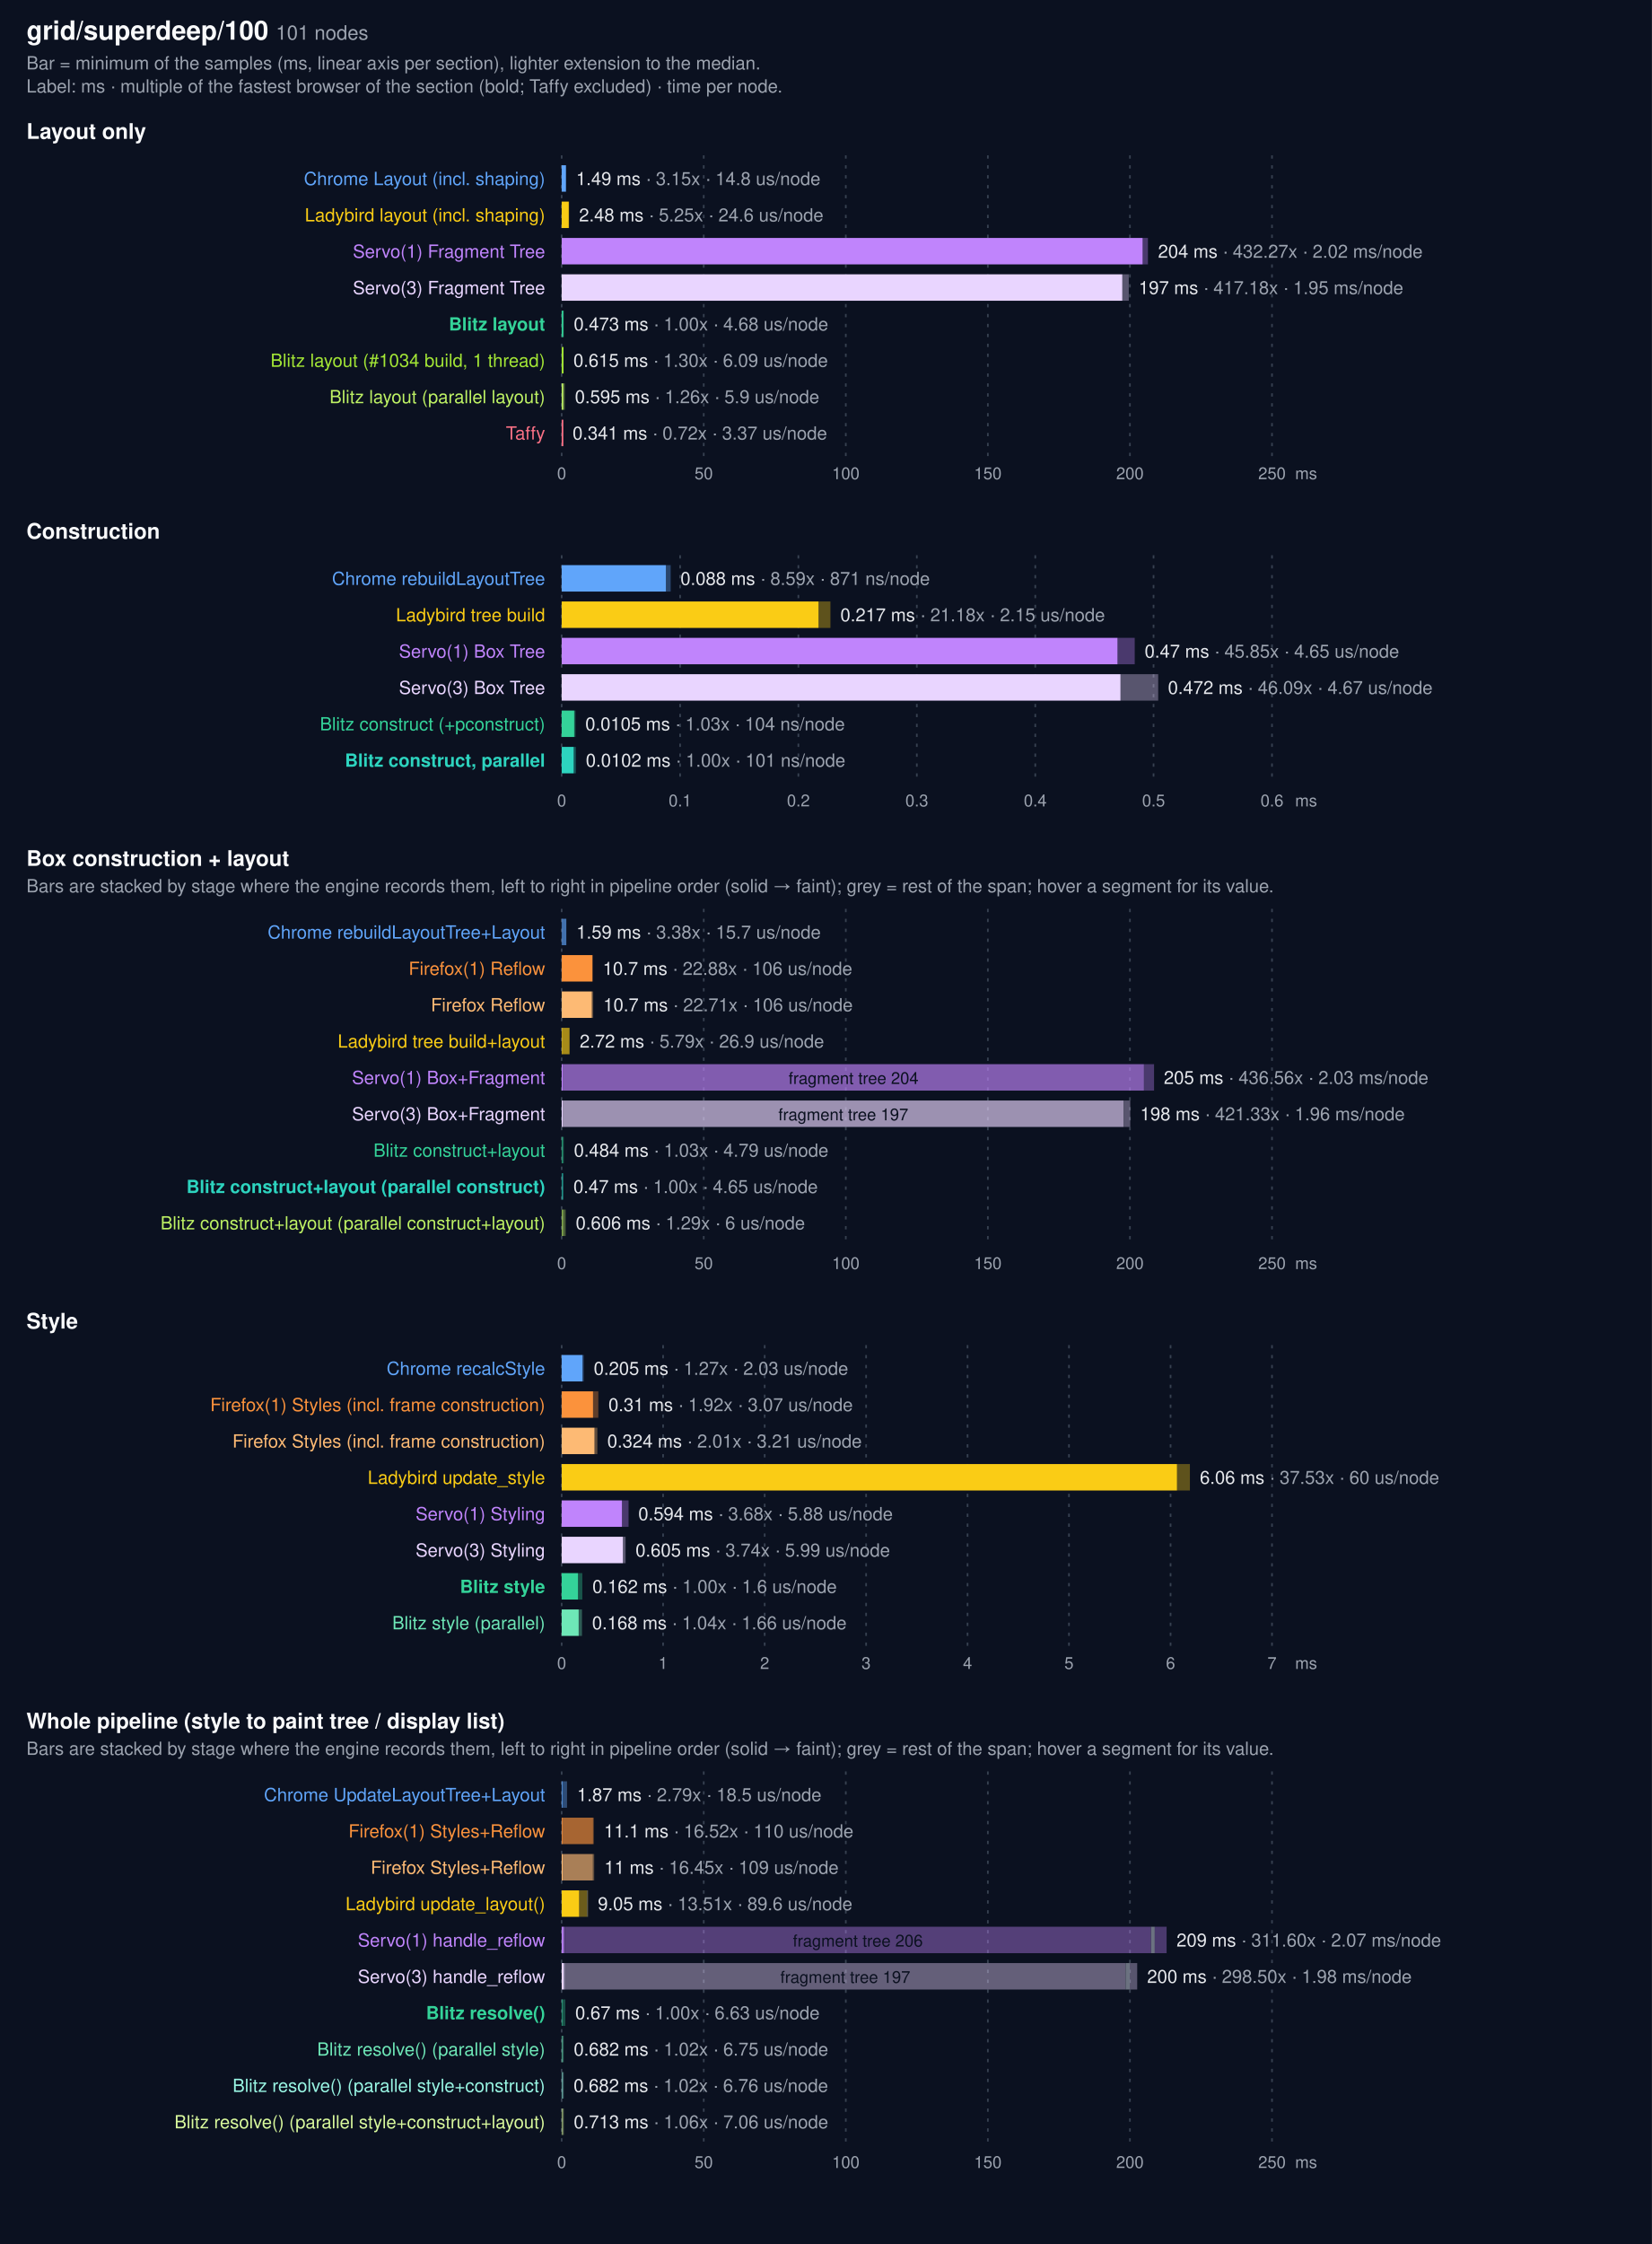
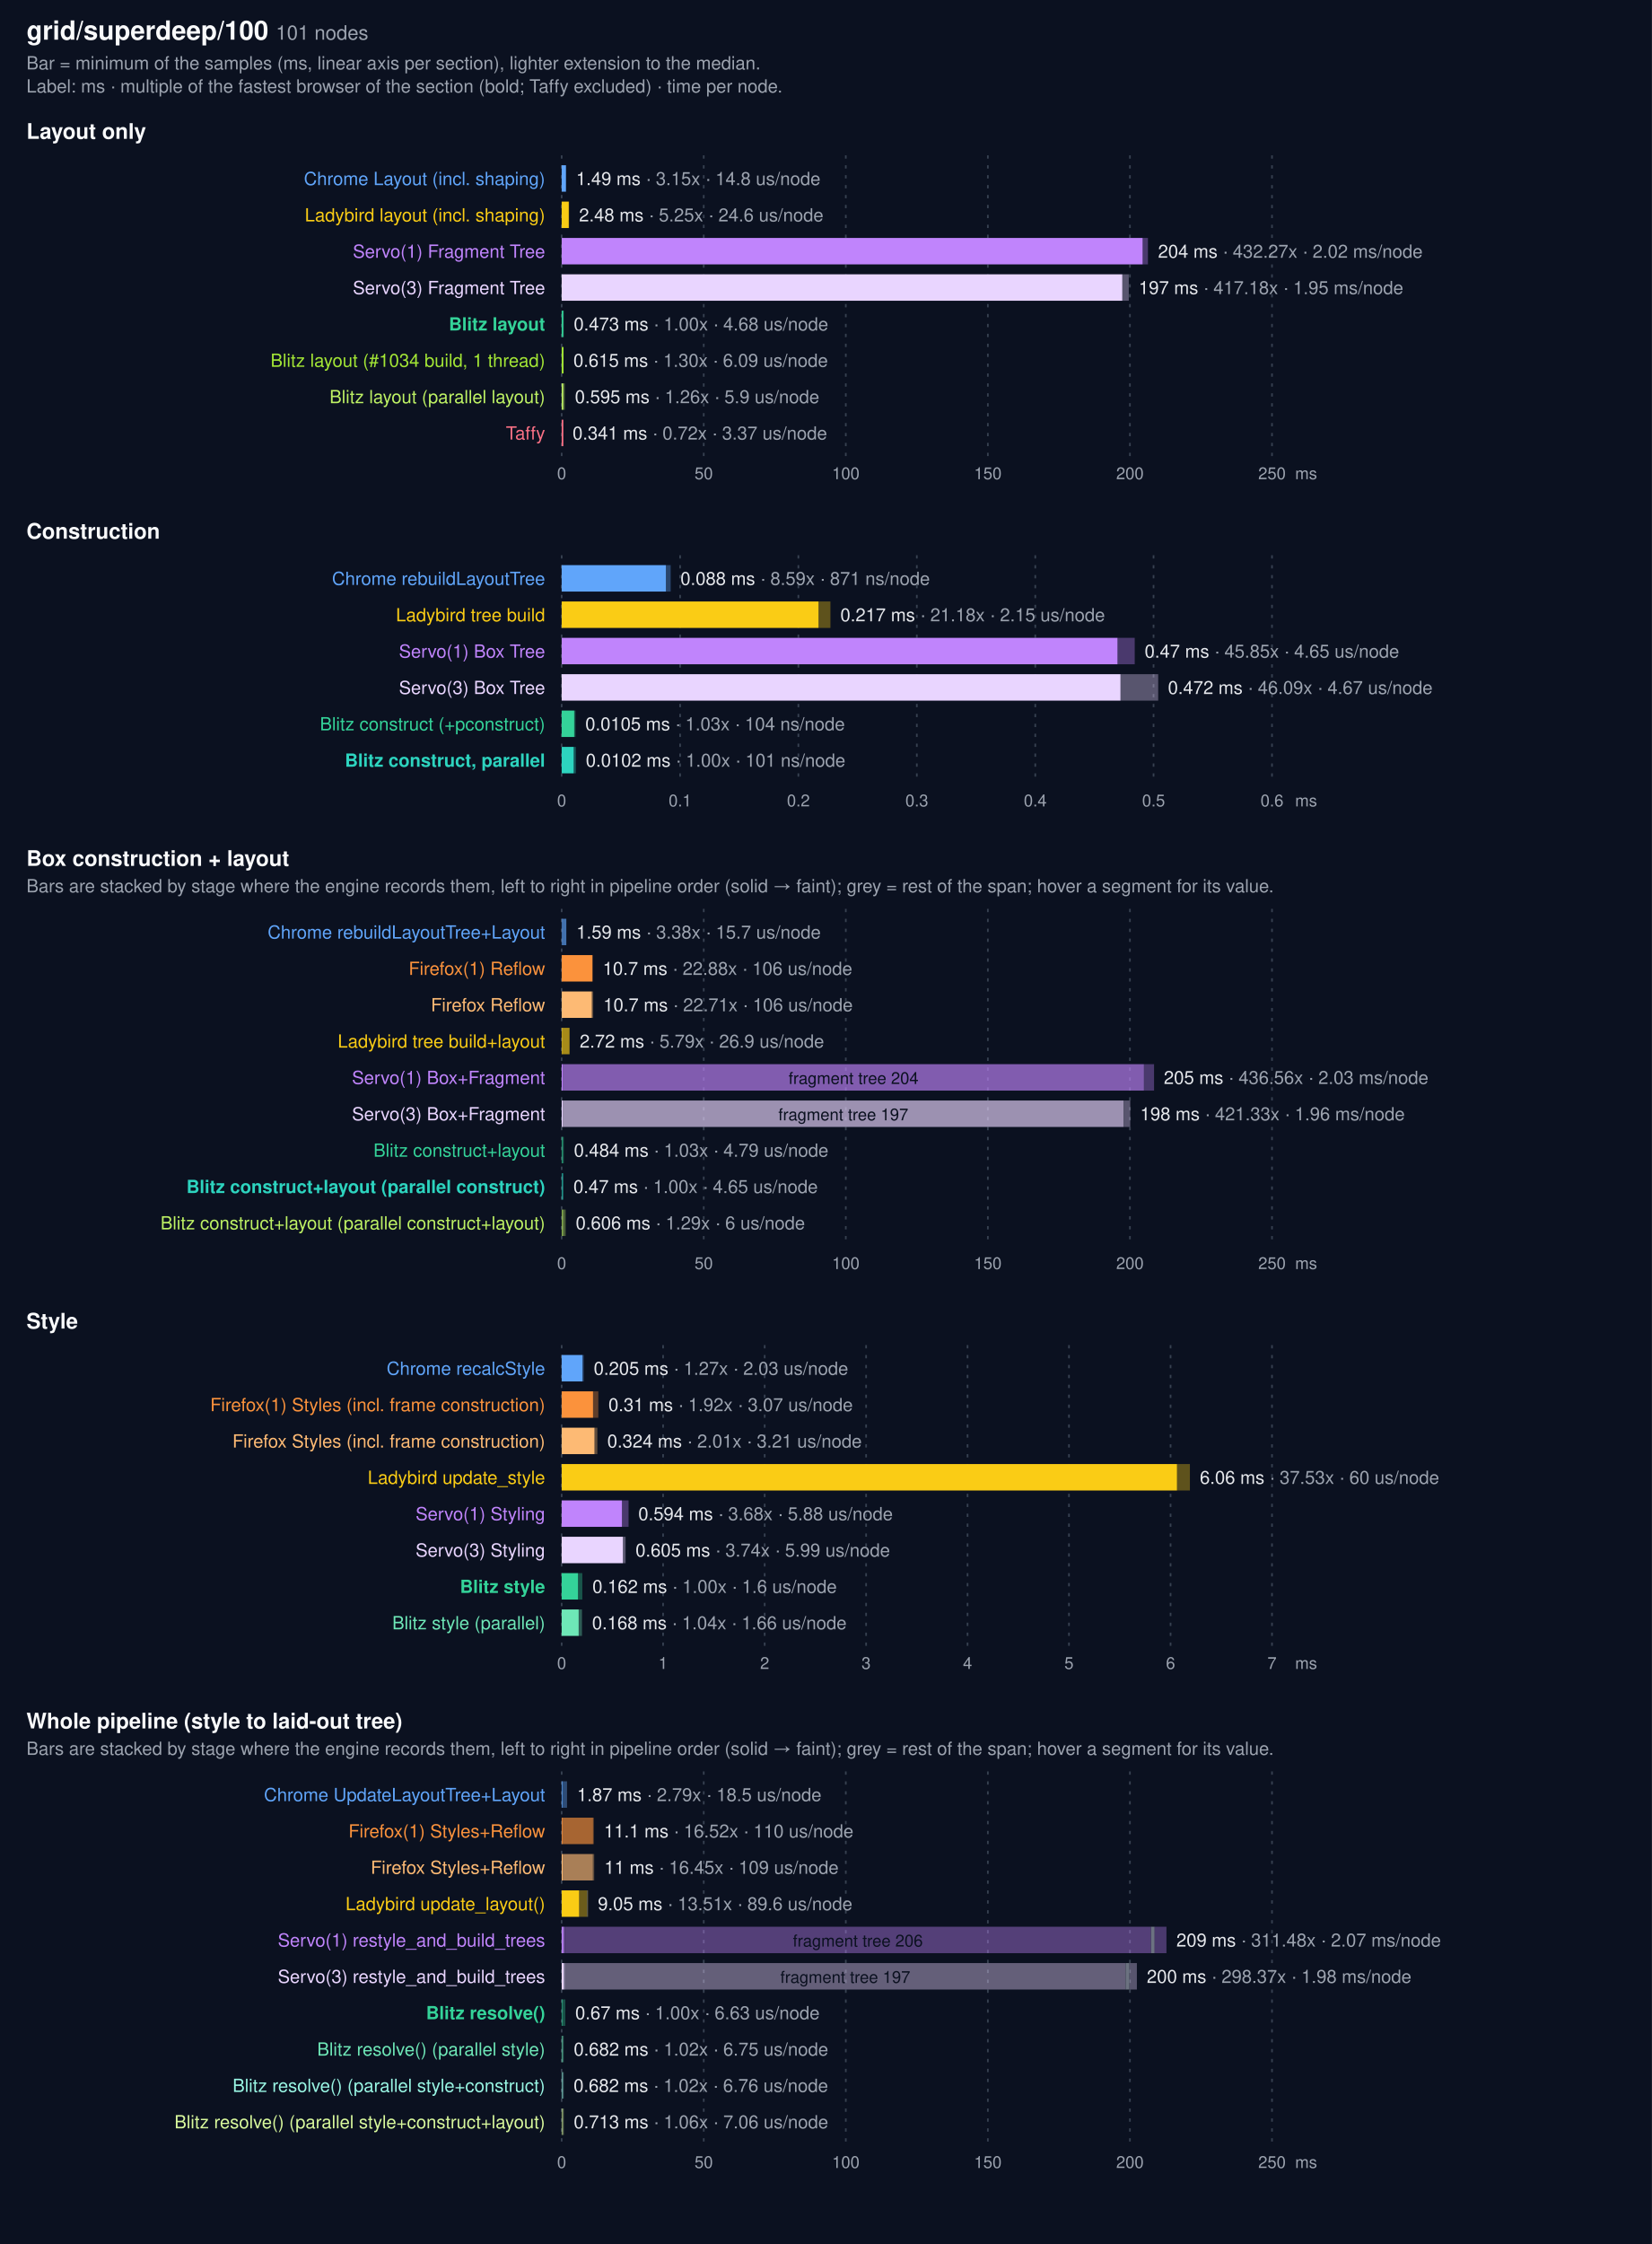
<svg xmlns="http://www.w3.org/2000/svg" width="1000" height="1358" viewBox="0 0 1000 1358" font-family="system-ui, -apple-system, Segoe UI, Helvetica, Arial, sans-serif">
  <rect width="1000" height="1358" fill="#0b1120" />
  <text x="16" y="24" fill="#f9fafb" font-size="16" font-weight="600">grid/superdeep/100 <tspan fill="#9ca3af" font-size="12" font-weight="400">101 nodes</tspan>
  </text>
  <text x="16" y="42" fill="#9ca3af" font-size="11">Bar = minimum of the samples (ms, linear axis per section), lighter extension to the median.</text>
  <text x="16" y="56" fill="#9ca3af" font-size="11">Label: ms · multiple of the fastest browser of the section (bold; Taffy excluded) · time per node.</text>
  <text x="16" y="84" fill="#f9fafb" font-size="13" font-weight="600">Layout only</text>
  <line x1="340.0" x2="340.0" y1="94" y2="276" stroke="#374151" stroke-dasharray="2 4" />
  <text x="340.0" y="290" fill="#9ca3af" font-size="10" text-anchor="middle">0</text>
  <line x1="426.0" x2="426.0" y1="94" y2="276" stroke="#374151" stroke-dasharray="2 4" />
  <text x="426.0" y="290" fill="#9ca3af" font-size="10" text-anchor="middle">50</text>
  <line x1="512.0" x2="512.0" y1="94" y2="276" stroke="#374151" stroke-dasharray="2 4" />
  <text x="512.0" y="290" fill="#9ca3af" font-size="10" text-anchor="middle">100</text>
  <line x1="598.0" x2="598.0" y1="94" y2="276" stroke="#374151" stroke-dasharray="2 4" />
  <text x="598.0" y="290" fill="#9ca3af" font-size="10" text-anchor="middle">150</text>
  <line x1="684.0" x2="684.0" y1="94" y2="276" stroke="#374151" stroke-dasharray="2 4" />
  <text x="684.0" y="290" fill="#9ca3af" font-size="10" text-anchor="middle">200</text>
  <line x1="770.0" x2="770.0" y1="94" y2="276" stroke="#374151" stroke-dasharray="2 4" />
  <text x="770.0" y="290" fill="#9ca3af" font-size="10" text-anchor="middle">250</text>
  <text x="784" y="290" fill="#9ca3af" font-size="10">ms</text>
  <text x="330" y="112" fill="#60a5fa" font-size="11" text-anchor="end">Chrome Layout (incl. shaping)</text>
  <rect x="340" y="100" width="2.6" height="16" fill="#60a5fa" />
  <rect x="342.6" y="100" width="0.1" height="16" fill="#60a5fa" opacity="0.35" />
  <text x="348.7" y="112" fill="#e5e7eb" font-size="11">1.49 ms <tspan fill="#9ca3af">· 3.15x · 14.8 us/node</tspan>
  </text>
  <text x="330" y="134" fill="#facc15" font-size="11" text-anchor="end">Ladybird layout (incl. shaping)</text>
  <rect x="340" y="122" width="4.3" height="16" fill="#facc15" />
  <rect x="344.3" y="122" width="0.2" height="16" fill="#facc15" opacity="0.35" />
  <text x="350.5" y="134" fill="#e5e7eb" font-size="11">2.48 ms <tspan fill="#9ca3af">· 5.25x · 24.6 us/node</tspan>
  </text>
  <text x="330" y="156" fill="#c084fc" font-size="11" text-anchor="end">Servo(1) Fragment Tree</text>
  <rect x="340" y="144" width="351.7" height="16" fill="#c084fc" />
  <rect x="691.7" y="144" width="3.2" height="16" fill="#c084fc" opacity="0.35" />
  <text x="701.0" y="156" fill="#e5e7eb" font-size="11">204 ms <tspan fill="#9ca3af">· 432.27x · 2.02 ms/node</tspan>
  </text>
  <text x="330" y="178" fill="#e9d5ff" font-size="11" text-anchor="end">Servo(3) Fragment Tree</text>
  <rect x="340" y="166" width="339.4" height="16" fill="#e9d5ff" />
  <rect x="679.4" y="166" width="3.9" height="16" fill="#e9d5ff" opacity="0.35" />
  <text x="689.3" y="178" fill="#e5e7eb" font-size="11">197 ms <tspan fill="#9ca3af">· 417.18x · 1.95 ms/node</tspan>
  </text>
  <text x="330" y="200" fill="#34d399" font-size="11" text-anchor="end" font-weight="700">Blitz layout</text>
  <rect x="340" y="188" width="1.0" height="16" fill="#34d399" />
  <rect x="340.8" y="188" width="0.5" height="16" fill="#34d399" opacity="0.35" />
  <text x="347.3" y="200" fill="#e5e7eb" font-size="11">0.473 ms <tspan fill="#9ca3af">· 1.00x · 4.68 us/node</tspan>
  </text>
  <text x="330" y="222" fill="#a3e635" font-size="11" text-anchor="end">Blitz layout (#1034 build, 1 thread)</text>
  <rect x="340" y="210" width="1.1" height="16" fill="#a3e635" />
  <rect x="341.1" y="210" width="0.1" height="16" fill="#a3e635" opacity="0.35" />
  <text x="347.1" y="222" fill="#e5e7eb" font-size="11">0.615 ms <tspan fill="#9ca3af">· 1.30x · 6.09 us/node</tspan>
  </text>
  <text x="330" y="244" fill="#bef264" font-size="11" text-anchor="end">Blitz layout (parallel layout)</text>
  <rect x="340" y="232" width="1.0" height="16" fill="#bef264" />
  <rect x="341.0" y="232" width="0.9" height="16" fill="#bef264" opacity="0.35" />
  <text x="348.0" y="244" fill="#e5e7eb" font-size="11">0.595 ms <tspan fill="#9ca3af">· 1.26x · 5.9 us/node</tspan>
  </text>
  <text x="330" y="266" fill="#fb7185" font-size="11" text-anchor="end">Taffy</text>
  <rect x="340" y="254" width="1.0" height="16" fill="#fb7185" />
  <rect x="340.6" y="254" width="0.0" height="16" fill="#fb7185" opacity="0.35" />
  <text x="346.6" y="266" fill="#e5e7eb" font-size="11">0.341 ms <tspan fill="#9ca3af">· 0.72x · 3.37 us/node</tspan>
  </text>
  <text x="16" y="326" fill="#f9fafb" font-size="13" font-weight="600">Construction</text>
  <line x1="340.0" x2="340.0" y1="336" y2="474" stroke="#374151" stroke-dasharray="2 4" />
  <text x="340.0" y="488" fill="#9ca3af" font-size="10" text-anchor="middle">0</text>
  <line x1="411.7" x2="411.7" y1="336" y2="474" stroke="#374151" stroke-dasharray="2 4" />
  <text x="411.7" y="488" fill="#9ca3af" font-size="10" text-anchor="middle">0.1</text>
  <line x1="483.3" x2="483.3" y1="336" y2="474" stroke="#374151" stroke-dasharray="2 4" />
  <text x="483.3" y="488" fill="#9ca3af" font-size="10" text-anchor="middle">0.2</text>
  <line x1="555.0" x2="555.0" y1="336" y2="474" stroke="#374151" stroke-dasharray="2 4" />
  <text x="555.0" y="488" fill="#9ca3af" font-size="10" text-anchor="middle">0.3</text>
  <line x1="626.7" x2="626.7" y1="336" y2="474" stroke="#374151" stroke-dasharray="2 4" />
  <text x="626.7" y="488" fill="#9ca3af" font-size="10" text-anchor="middle">0.4</text>
  <line x1="698.3" x2="698.3" y1="336" y2="474" stroke="#374151" stroke-dasharray="2 4" />
  <text x="698.3" y="488" fill="#9ca3af" font-size="10" text-anchor="middle">0.5</text>
  <line x1="770.0" x2="770.0" y1="336" y2="474" stroke="#374151" stroke-dasharray="2 4" />
  <text x="770.0" y="488" fill="#9ca3af" font-size="10" text-anchor="middle">0.6</text>
  <text x="784" y="488" fill="#9ca3af" font-size="10">ms</text>
  <text x="330" y="354" fill="#60a5fa" font-size="11" text-anchor="end">Chrome rebuildLayoutTree</text>
  <rect x="340" y="342" width="63.1" height="16" fill="#60a5fa" />
  <rect x="403.1" y="342" width="2.9" height="16" fill="#60a5fa" opacity="0.35" />
  <text x="411.9" y="354" fill="#e5e7eb" font-size="11">0.088 ms <tspan fill="#9ca3af">· 8.59x · 871 ns/node</tspan>
  </text>
  <text x="330" y="376" fill="#facc15" font-size="11" text-anchor="end">Ladybird tree build</text>
  <rect x="340" y="364" width="155.5" height="16" fill="#facc15" />
  <rect x="495.5" y="364" width="7.2" height="16" fill="#facc15" opacity="0.35" />
  <text x="508.7" y="376" fill="#e5e7eb" font-size="11">0.217 ms <tspan fill="#9ca3af">· 21.18x · 2.15 us/node</tspan>
  </text>
  <text x="330" y="398" fill="#c084fc" font-size="11" text-anchor="end">Servo(1) Box Tree</text>
  <rect x="340" y="386" width="336.5" height="16" fill="#c084fc" />
  <rect x="676.5" y="386" width="10.4" height="16" fill="#c084fc" opacity="0.35" />
  <text x="692.9" y="398" fill="#e5e7eb" font-size="11">0.47 ms <tspan fill="#9ca3af">· 45.85x · 4.65 us/node</tspan>
  </text>
  <text x="330" y="420" fill="#e9d5ff" font-size="11" text-anchor="end">Servo(3) Box Tree</text>
  <rect x="340" y="408" width="338.3" height="16" fill="#e9d5ff" />
  <rect x="678.3" y="408" width="22.8" height="16" fill="#e9d5ff" opacity="0.35" />
  <text x="707.0" y="420" fill="#e5e7eb" font-size="11">0.472 ms <tspan fill="#9ca3af">· 46.09x · 4.67 us/node</tspan>
  </text>
  <text x="330" y="442" fill="#34d399" font-size="11" text-anchor="end">Blitz construct (+pconstruct)</text>
  <rect x="340" y="430" width="7.6" height="16" fill="#34d399" />
  <rect x="347.6" y="430" width="0.8" height="16" fill="#34d399" opacity="0.35" />
  <text x="354.3" y="442" fill="#e5e7eb" font-size="11">0.0105 ms <tspan fill="#9ca3af">· 1.03x · 104 ns/node</tspan>
  </text>
  <text x="330" y="464" fill="#2dd4bf" font-size="11" text-anchor="end" font-weight="700">Blitz construct, parallel</text>
  <rect x="340" y="452" width="7.3" height="16" fill="#2dd4bf" />
  <rect x="347.3" y="452" width="1.3" height="16" fill="#2dd4bf" opacity="0.35" />
  <text x="354.6" y="464" fill="#e5e7eb" font-size="11">0.0102 ms <tspan fill="#9ca3af">· 1.00x · 101 ns/node</tspan>
  </text>
  <text x="16" y="524" fill="#f9fafb" font-size="13" font-weight="600">Box construction + layout</text>
  <text x="16" y="540" fill="#9ca3af" font-size="11">Bars are stacked by stage where the engine records them, left to right in pipeline order (solid → faint); grey = rest of the span; hover a segment for its value.</text>
  <line x1="340.0" x2="340.0" y1="550" y2="754" stroke="#374151" stroke-dasharray="2 4" />
  <text x="340.0" y="768" fill="#9ca3af" font-size="10" text-anchor="middle">0</text>
  <line x1="426.0" x2="426.0" y1="550" y2="754" stroke="#374151" stroke-dasharray="2 4" />
  <text x="426.0" y="768" fill="#9ca3af" font-size="10" text-anchor="middle">50</text>
  <line x1="512.0" x2="512.0" y1="550" y2="754" stroke="#374151" stroke-dasharray="2 4" />
  <text x="512.0" y="768" fill="#9ca3af" font-size="10" text-anchor="middle">100</text>
  <line x1="598.0" x2="598.0" y1="550" y2="754" stroke="#374151" stroke-dasharray="2 4" />
  <text x="598.0" y="768" fill="#9ca3af" font-size="10" text-anchor="middle">150</text>
  <line x1="684.0" x2="684.0" y1="550" y2="754" stroke="#374151" stroke-dasharray="2 4" />
  <text x="684.0" y="768" fill="#9ca3af" font-size="10" text-anchor="middle">200</text>
  <line x1="770.0" x2="770.0" y1="550" y2="754" stroke="#374151" stroke-dasharray="2 4" />
  <text x="770.0" y="768" fill="#9ca3af" font-size="10" text-anchor="middle">250</text>
  <text x="784" y="768" fill="#9ca3af" font-size="10">ms</text>
  <text x="330" y="568" fill="#60a5fa" font-size="11" text-anchor="end">Chrome rebuildLayoutTree+Layout</text>
  <rect x="340.0" y="556" width="0.2" height="16" fill="#60a5fa" opacity="1.0" />
  <rect x="340.2" y="556" width="2.6" height="16" fill="#60a5fa" opacity="0.65" />
  <rect x="342.7" y="556" width="0.1" height="16" fill="#60a5fa" opacity="0.35" />
  <text x="348.9" y="568" fill="#e5e7eb" font-size="11">1.59 ms <tspan fill="#9ca3af">· 3.38x · 15.7 us/node</tspan>
  </text>
  <text x="330" y="590" fill="#fb923c" font-size="11" text-anchor="end">Firefox(1) Reflow</text>
  <rect x="340" y="578" width="18.5" height="16" fill="#fb923c" />
  <rect x="358.5" y="578" width="0.5" height="16" fill="#fb923c" opacity="0.35" />
  <text x="364.9" y="590" fill="#e5e7eb" font-size="11">10.7 ms <tspan fill="#9ca3af">· 22.88x · 106 us/node</tspan>
  </text>
  <text x="330" y="612" fill="#fdba74" font-size="11" text-anchor="end">Firefox Reflow</text>
  <rect x="340" y="600" width="18.3" height="16" fill="#fdba74" />
  <rect x="358.3" y="600" width="0.8" height="16" fill="#fdba74" opacity="0.35" />
  <text x="365.2" y="612" fill="#e5e7eb" font-size="11">10.7 ms <tspan fill="#9ca3af">· 22.71x · 106 us/node</tspan>
  </text>
  <text x="330" y="634" fill="#facc15" font-size="11" text-anchor="end">Ladybird tree build+layout</text>
  <rect x="340.0" y="622" width="0.4" height="16" fill="#facc15" opacity="1.0" />
  <rect x="340.4" y="622" width="4.3" height="16" fill="#facc15" opacity="0.65" />
  <rect x="344.7" y="622" width="0.2" height="16" fill="#facc15" opacity="0.35" />
  <text x="350.9" y="634" fill="#e5e7eb" font-size="11">2.72 ms <tspan fill="#9ca3af">· 5.79x · 26.9 us/node</tspan>
  </text>
  <text x="330" y="656" fill="#c084fc" font-size="11" text-anchor="end">Servo(1) Box+Fragment</text>
  <rect x="340.0" y="644" width="0.8" height="16" fill="#c084fc" opacity="1.0" />
  <rect x="340.8" y="644" width="351.7" height="16" fill="#c084fc" opacity="0.65" />
  <text x="516.7" y="656" fill="#0b1120" font-size="10" text-anchor="middle">fragment tree 204</text>
  <rect x="692.6" y="644" width="6.0" height="16" fill="#c084fc" opacity="0.35" />
  <text x="704.5" y="656" fill="#e5e7eb" font-size="11">205 ms <tspan fill="#9ca3af">· 436.56x · 2.03 ms/node</tspan>
  </text>
  <text x="330" y="678" fill="#e9d5ff" font-size="11" text-anchor="end">Servo(3) Box+Fragment</text>
  <rect x="340.0" y="666" width="0.8" height="16" fill="#e9d5ff" opacity="1.0" />
  <rect x="340.8" y="666" width="339.4" height="16" fill="#e9d5ff" opacity="0.65" />
  <text x="510.5" y="678" fill="#0b1120" font-size="10" text-anchor="middle">fragment tree 197</text>
  <rect x="680.3" y="666" width="3.9" height="16" fill="#e9d5ff" opacity="0.35" />
  <text x="690.2" y="678" fill="#e5e7eb" font-size="11">198 ms <tspan fill="#9ca3af">· 421.33x · 1.96 ms/node</tspan>
  </text>
  <text x="330" y="700" fill="#34d399" font-size="11" text-anchor="end">Blitz construct+layout</text>
  <rect x="340.0" y="688" width="0.0" height="16" fill="#34d399" opacity="1.0" />
  <rect x="340.0" y="688" width="0.8" height="16" fill="#34d399" opacity="0.65" />
  <rect x="340.8" y="688" width="0.5" height="16" fill="#34d399" opacity="0.35" />
  <text x="347.4" y="700" fill="#e5e7eb" font-size="11">0.484 ms <tspan fill="#9ca3af">· 1.03x · 4.79 us/node</tspan>
  </text>
  <text x="330" y="722" fill="#2dd4bf" font-size="11" text-anchor="end" font-weight="700">Blitz construct+layout (parallel construct)</text>
  <rect x="340.0" y="710" width="0.0" height="16" fill="#2dd4bf" opacity="1.0" />
  <rect x="340.0" y="710" width="0.8" height="16" fill="#2dd4bf" opacity="0.65" />
  <rect x="340.8" y="710" width="0.3" height="16" fill="#2dd4bf" opacity="0.35" />
  <text x="347.1" y="722" fill="#e5e7eb" font-size="11">0.47 ms <tspan fill="#9ca3af">· 1.00x · 4.65 us/node</tspan>
  </text>
  <text x="330" y="744" fill="#bef264" font-size="11" text-anchor="end">Blitz construct+layout (parallel construct+layout)</text>
  <rect x="340.0" y="732" width="0.0" height="16" fill="#bef264" opacity="1.0" />
  <rect x="340.0" y="732" width="1.0" height="16" fill="#bef264" opacity="0.65" />
  <rect x="341.0" y="732" width="1.4" height="16" fill="#bef264" opacity="0.35" />
  <text x="348.5" y="744" fill="#e5e7eb" font-size="11">0.606 ms <tspan fill="#9ca3af">· 1.29x · 6 us/node</tspan>
  </text>
  <text x="16" y="804" fill="#f9fafb" font-size="13" font-weight="600">Style</text>
  <line x1="340.0" x2="340.0" y1="814" y2="996" stroke="#374151" stroke-dasharray="2 4" />
  <text x="340.0" y="1010" fill="#9ca3af" font-size="10" text-anchor="middle">0</text>
  <line x1="401.4" x2="401.4" y1="814" y2="996" stroke="#374151" stroke-dasharray="2 4" />
  <text x="401.4" y="1010" fill="#9ca3af" font-size="10" text-anchor="middle">1</text>
  <line x1="462.9" x2="462.9" y1="814" y2="996" stroke="#374151" stroke-dasharray="2 4" />
  <text x="462.9" y="1010" fill="#9ca3af" font-size="10" text-anchor="middle">2</text>
  <line x1="524.3" x2="524.3" y1="814" y2="996" stroke="#374151" stroke-dasharray="2 4" />
  <text x="524.3" y="1010" fill="#9ca3af" font-size="10" text-anchor="middle">3</text>
  <line x1="585.7" x2="585.7" y1="814" y2="996" stroke="#374151" stroke-dasharray="2 4" />
  <text x="585.7" y="1010" fill="#9ca3af" font-size="10" text-anchor="middle">4</text>
  <line x1="647.1" x2="647.1" y1="814" y2="996" stroke="#374151" stroke-dasharray="2 4" />
  <text x="647.1" y="1010" fill="#9ca3af" font-size="10" text-anchor="middle">5</text>
  <line x1="708.6" x2="708.6" y1="814" y2="996" stroke="#374151" stroke-dasharray="2 4" />
  <text x="708.6" y="1010" fill="#9ca3af" font-size="10" text-anchor="middle">6</text>
  <line x1="770.0" x2="770.0" y1="814" y2="996" stroke="#374151" stroke-dasharray="2 4" />
  <text x="770.0" y="1010" fill="#9ca3af" font-size="10" text-anchor="middle">7</text>
  <text x="784" y="1010" fill="#9ca3af" font-size="10">ms</text>
  <text x="330" y="832" fill="#60a5fa" font-size="11" text-anchor="end">Chrome recalcStyle</text>
  <rect x="340" y="820" width="12.6" height="16" fill="#60a5fa" />
  <rect x="352.6" y="820" width="0.8" height="16" fill="#60a5fa" opacity="0.35" />
  <text x="359.4" y="832" fill="#e5e7eb" font-size="11">0.205 ms <tspan fill="#9ca3af">· 1.27x · 2.03 us/node</tspan>
  </text>
  <text x="330" y="854" fill="#fb923c" font-size="11" text-anchor="end">Firefox(1) Styles (incl. frame construction)</text>
  <rect x="340" y="842" width="19.0" height="16" fill="#fb923c" />
  <rect x="359.0" y="842" width="3.2" height="16" fill="#fb923c" opacity="0.35" />
  <text x="368.3" y="854" fill="#e5e7eb" font-size="11">0.31 ms <tspan fill="#9ca3af">· 1.92x · 3.07 us/node</tspan>
  </text>
  <text x="330" y="876" fill="#fdba74" font-size="11" text-anchor="end">Firefox Styles (incl. frame construction)</text>
  <rect x="340" y="864" width="19.9" height="16" fill="#fdba74" />
  <rect x="359.9" y="864" width="1.7" height="16" fill="#fdba74" opacity="0.35" />
  <text x="367.6" y="876" fill="#e5e7eb" font-size="11">0.324 ms <tspan fill="#9ca3af">· 2.01x · 3.21 us/node</tspan>
  </text>
  <text x="330" y="898" fill="#facc15" font-size="11" text-anchor="end">Ladybird update_style</text>
  <rect x="340" y="886" width="372.5" height="16" fill="#facc15" />
  <rect x="712.5" y="886" width="7.8" height="16" fill="#facc15" opacity="0.35" />
  <text x="726.3" y="898" fill="#e5e7eb" font-size="11">6.06 ms <tspan fill="#9ca3af">· 37.53x · 60 us/node</tspan>
  </text>
  <text x="330" y="920" fill="#c084fc" font-size="11" text-anchor="end">Servo(1) Styling</text>
  <rect x="340" y="908" width="36.5" height="16" fill="#c084fc" />
  <rect x="376.5" y="908" width="4.0" height="16" fill="#c084fc" opacity="0.35" />
  <text x="386.4" y="920" fill="#e5e7eb" font-size="11">0.594 ms <tspan fill="#9ca3af">· 3.68x · 5.88 us/node</tspan>
  </text>
  <text x="330" y="942" fill="#e9d5ff" font-size="11" text-anchor="end">Servo(3) Styling</text>
  <rect x="340" y="930" width="37.1" height="16" fill="#e9d5ff" />
  <rect x="377.1" y="930" width="1.6" height="16" fill="#e9d5ff" opacity="0.35" />
  <text x="384.7" y="942" fill="#e5e7eb" font-size="11">0.605 ms <tspan fill="#9ca3af">· 3.74x · 5.99 us/node</tspan>
  </text>
  <text x="330" y="964" fill="#34d399" font-size="11" text-anchor="end" font-weight="700">Blitz style</text>
  <rect x="340" y="952" width="9.9" height="16" fill="#34d399" />
  <rect x="349.9" y="952" width="2.6" height="16" fill="#34d399" opacity="0.35" />
  <text x="358.6" y="964" fill="#e5e7eb" font-size="11">0.162 ms <tspan fill="#9ca3af">· 1.00x · 1.6 us/node</tspan>
  </text>
  <text x="330" y="986" fill="#6ee7b7" font-size="11" text-anchor="end">Blitz style (parallel)</text>
  <rect x="340" y="974" width="10.3" height="16" fill="#6ee7b7" />
  <rect x="350.3" y="974" width="2.0" height="16" fill="#6ee7b7" opacity="0.35" />
  <text x="358.4" y="986" fill="#e5e7eb" font-size="11">0.168 ms <tspan fill="#9ca3af">· 1.04x · 1.66 us/node</tspan>
  </text>
-   <text x="16" y="1046" fill="#f9fafb" font-size="13" font-weight="600">Whole pipeline (style to paint tree / display list)</text>
+   <text x="16" y="1046" fill="#f9fafb" font-size="13" font-weight="600">Whole pipeline (style to laid-out tree)</text>
  <text x="16" y="1062" fill="#9ca3af" font-size="11">Bars are stacked by stage where the engine records them, left to right in pipeline order (solid → faint); grey = rest of the span; hover a segment for its value.</text>
  <line x1="340.0" x2="340.0" y1="1072" y2="1298" stroke="#374151" stroke-dasharray="2 4" />
  <text x="340.0" y="1312" fill="#9ca3af" font-size="10" text-anchor="middle">0</text>
  <line x1="426.0" x2="426.0" y1="1072" y2="1298" stroke="#374151" stroke-dasharray="2 4" />
  <text x="426.0" y="1312" fill="#9ca3af" font-size="10" text-anchor="middle">50</text>
  <line x1="512.0" x2="512.0" y1="1072" y2="1298" stroke="#374151" stroke-dasharray="2 4" />
  <text x="512.0" y="1312" fill="#9ca3af" font-size="10" text-anchor="middle">100</text>
  <line x1="598.0" x2="598.0" y1="1072" y2="1298" stroke="#374151" stroke-dasharray="2 4" />
  <text x="598.0" y="1312" fill="#9ca3af" font-size="10" text-anchor="middle">150</text>
  <line x1="684.0" x2="684.0" y1="1072" y2="1298" stroke="#374151" stroke-dasharray="2 4" />
  <text x="684.0" y="1312" fill="#9ca3af" font-size="10" text-anchor="middle">200</text>
  <line x1="770.0" x2="770.0" y1="1072" y2="1298" stroke="#374151" stroke-dasharray="2 4" />
  <text x="770.0" y="1312" fill="#9ca3af" font-size="10" text-anchor="middle">250</text>
  <text x="784" y="1312" fill="#9ca3af" font-size="10">ms</text>
  <text x="330" y="1090" fill="#60a5fa" font-size="11" text-anchor="end">Chrome UpdateLayoutTree+Layout</text>
  <rect x="340.0" y="1078" width="0.4" height="16" fill="#60a5fa" opacity="1.0" />
  <rect x="340.4" y="1078" width="0.2" height="16" fill="#60a5fa" opacity="0.65" />
  <rect x="340.5" y="1078" width="2.6" height="16" fill="#60a5fa" opacity="0.4" />
  <rect x="343.1" y="1078" width="0.1" height="16" fill="#6b7280" opacity="1.0" />
  <rect x="343.2" y="1078" width="0.1" height="16" fill="#60a5fa" opacity="0.35" />
  <text x="349.3" y="1090" fill="#e5e7eb" font-size="11">1.87 ms <tspan fill="#9ca3af">· 2.79x · 18.5 us/node</tspan>
  </text>
  <text x="330" y="1112" fill="#fb923c" font-size="11" text-anchor="end">Firefox(1) Styles+Reflow</text>
  <rect x="340.0" y="1100" width="0.5" height="16" fill="#fb923c" opacity="1.0" />
  <rect x="340.5" y="1100" width="18.5" height="16" fill="#fb923c" opacity="0.65" />
  <rect x="359.0" y="1100" width="0.5" height="16" fill="#fb923c" opacity="0.35" />
  <text x="365.6" y="1112" fill="#e5e7eb" font-size="11">11.1 ms <tspan fill="#9ca3af">· 16.52x · 110 us/node</tspan>
  </text>
  <text x="330" y="1134" fill="#fdba74" font-size="11" text-anchor="end">Firefox Styles+Reflow</text>
  <rect x="340.0" y="1122" width="0.6" height="16" fill="#fdba74" opacity="1.0" />
  <rect x="340.6" y="1122" width="18.3" height="16" fill="#fdba74" opacity="0.65" />
  <rect x="358.9" y="1122" width="0.8" height="16" fill="#fdba74" opacity="0.35" />
  <text x="365.8" y="1134" fill="#e5e7eb" font-size="11">11 ms <tspan fill="#9ca3af">· 16.45x · 109 us/node</tspan>
  </text>
  <text x="330" y="1156" fill="#facc15" font-size="11" text-anchor="end">Ladybird update_layout()</text>
  <rect x="340.0" y="1144" width="10.4" height="16" fill="#facc15" opacity="1.0" />
  <rect x="350.4" y="1144" width="0.4" height="16" fill="#facc15" opacity="0.65" />
  <rect x="350.8" y="1144" width="4.5" height="16" fill="#facc15" opacity="0.4" />
  <rect x="355.3" y="1144" width="0.3" height="16" fill="#6b7280" opacity="1.0" />
  <rect x="355.6" y="1144" width="0.4" height="16" fill="#facc15" opacity="0.35" />
  <text x="361.9" y="1156" fill="#e5e7eb" font-size="11">9.05 ms <tspan fill="#9ca3af">· 13.51x · 89.6 us/node</tspan>
  </text>
-   <text x="330" y="1178" fill="#c084fc" font-size="11" text-anchor="end">Servo(1) handle_reflow</text>
+   <text x="330" y="1178" fill="#c084fc" font-size="11" text-anchor="end">Servo(1) restyle_and_build_trees</text>
  <rect x="340.0" y="1166" width="1.0" height="16" fill="#c084fc" opacity="1.0" />
  <rect x="341.0" y="1166" width="0.8" height="16" fill="#c084fc" opacity="0.65" />
  <rect x="341.9" y="1166" width="354.9" height="16" fill="#c084fc" opacity="0.4" />
  <text x="519.3" y="1178" fill="#0b1120" font-size="10" text-anchor="middle">fragment tree 206</text>
-   <rect x="696.8" y="1166" width="2.2" height="16" fill="#6b7280" opacity="1.0" />
-   <rect x="699.0" y="1166" width="7.2" height="16" fill="#c084fc" opacity="0.35" />
-   <text x="712.2" y="1178" fill="#e5e7eb" font-size="11">209 ms <tspan fill="#9ca3af">· 311.60x · 2.07 ms/node</tspan>
-   </text>
-   <text x="330" y="1200" fill="#e9d5ff" font-size="11" text-anchor="end">Servo(3) handle_reflow</text>
+   <rect x="696.8" y="1166" width="2.1" height="16" fill="#6b7280" opacity="1.0" />
+   <rect x="698.9" y="1166" width="7.2" height="16" fill="#c084fc" opacity="0.35" />
+   <text x="712.1" y="1178" fill="#e5e7eb" font-size="11">209 ms <tspan fill="#9ca3af">· 311.48x · 2.07 ms/node</tspan>
+   </text>
+   <text x="330" y="1200" fill="#e9d5ff" font-size="11" text-anchor="end">Servo(3) restyle_and_build_trees</text>
  <rect x="340.0" y="1188" width="1.2" height="16" fill="#e9d5ff" opacity="1.0" />
  <rect x="341.2" y="1188" width="0.8" height="16" fill="#e9d5ff" opacity="0.65" />
  <rect x="342.0" y="1188" width="339.4" height="16" fill="#e9d5ff" opacity="0.4" />
  <text x="511.7" y="1200" fill="#0b1120" font-size="10" text-anchor="middle">fragment tree 197</text>
-   <rect x="681.4" y="1188" width="2.5" height="16" fill="#6b7280" opacity="1.0" />
-   <rect x="683.9" y="1188" width="4.5" height="16" fill="#e9d5ff" opacity="0.35" />
-   <text x="694.4" y="1200" fill="#e5e7eb" font-size="11">200 ms <tspan fill="#9ca3af">· 298.50x · 1.98 ms/node</tspan>
+   <rect x="681.4" y="1188" width="2.3" height="16" fill="#6b7280" opacity="1.0" />
+   <rect x="683.8" y="1188" width="4.4" height="16" fill="#e9d5ff" opacity="0.35" />
+   <text x="694.2" y="1200" fill="#e5e7eb" font-size="11">200 ms <tspan fill="#9ca3af">· 298.37x · 1.98 ms/node</tspan>
  </text>
  <text x="330" y="1222" fill="#34d399" font-size="11" text-anchor="end" font-weight="700">Blitz resolve()</text>
  <rect x="340.0" y="1210" width="0.3" height="16" fill="#34d399" opacity="1.0" />
  <rect x="340.3" y="1210" width="0.0" height="16" fill="#34d399" opacity="0.65" />
  <rect x="340.3" y="1210" width="0.8" height="16" fill="#34d399" opacity="0.4" />
  <rect x="341.1" y="1210" width="0.0" height="16" fill="#6b7280" opacity="1.0" />
  <rect x="341.2" y="1210" width="1.0" height="16" fill="#34d399" opacity="0.35" />
  <text x="348.2" y="1222" fill="#e5e7eb" font-size="11">0.67 ms <tspan fill="#9ca3af">· 1.00x · 6.63 us/node</tspan>
  </text>
  <text x="330" y="1244" fill="#6ee7b7" font-size="11" text-anchor="end">Blitz resolve() (parallel style)</text>
  <rect x="340.0" y="1232" width="0.3" height="16" fill="#6ee7b7" opacity="1.0" />
  <rect x="340.3" y="1232" width="0.0" height="16" fill="#6ee7b7" opacity="0.65" />
  <rect x="340.3" y="1232" width="0.8" height="16" fill="#6ee7b7" opacity="0.4" />
  <rect x="341.1" y="1232" width="0.0" height="16" fill="#6b7280" opacity="1.0" />
  <rect x="341.2" y="1232" width="0.1" height="16" fill="#6ee7b7" opacity="0.35" />
  <text x="347.3" y="1244" fill="#e5e7eb" font-size="11">0.682 ms <tspan fill="#9ca3af">· 1.02x · 6.75 us/node</tspan>
  </text>
  <text x="330" y="1266" fill="#99f6e4" font-size="11" text-anchor="end">Blitz resolve() (parallel style+construct)</text>
  <rect x="340.0" y="1254" width="0.3" height="16" fill="#99f6e4" opacity="1.0" />
  <rect x="340.3" y="1254" width="0.0" height="16" fill="#99f6e4" opacity="0.65" />
  <rect x="340.3" y="1254" width="0.8" height="16" fill="#99f6e4" opacity="0.4" />
  <rect x="341.1" y="1254" width="0.0" height="16" fill="#6b7280" opacity="1.0" />
  <rect x="341.2" y="1254" width="0.1" height="16" fill="#99f6e4" opacity="0.35" />
  <text x="347.2" y="1266" fill="#e5e7eb" font-size="11">0.682 ms <tspan fill="#9ca3af">· 1.02x · 6.76 us/node</tspan>
  </text>
  <text x="330" y="1288" fill="#d9f99d" font-size="11" text-anchor="end">Blitz resolve() (parallel style+construct+layout)</text>
  <rect x="340.0" y="1276" width="0.3" height="16" fill="#d9f99d" opacity="1.0" />
  <rect x="340.3" y="1276" width="0.0" height="16" fill="#d9f99d" opacity="0.65" />
  <rect x="340.3" y="1276" width="0.9" height="16" fill="#d9f99d" opacity="0.4" />
  <rect x="341.2" y="1276" width="0.0" height="16" fill="#6b7280" opacity="1.0" />
  <rect x="341.2" y="1276" width="0.1" height="16" fill="#d9f99d" opacity="0.35" />
  <text x="347.3" y="1288" fill="#e5e7eb" font-size="11">0.713 ms <tspan fill="#9ca3af">· 1.06x · 7.06 us/node</tspan>
  </text>
</svg>
